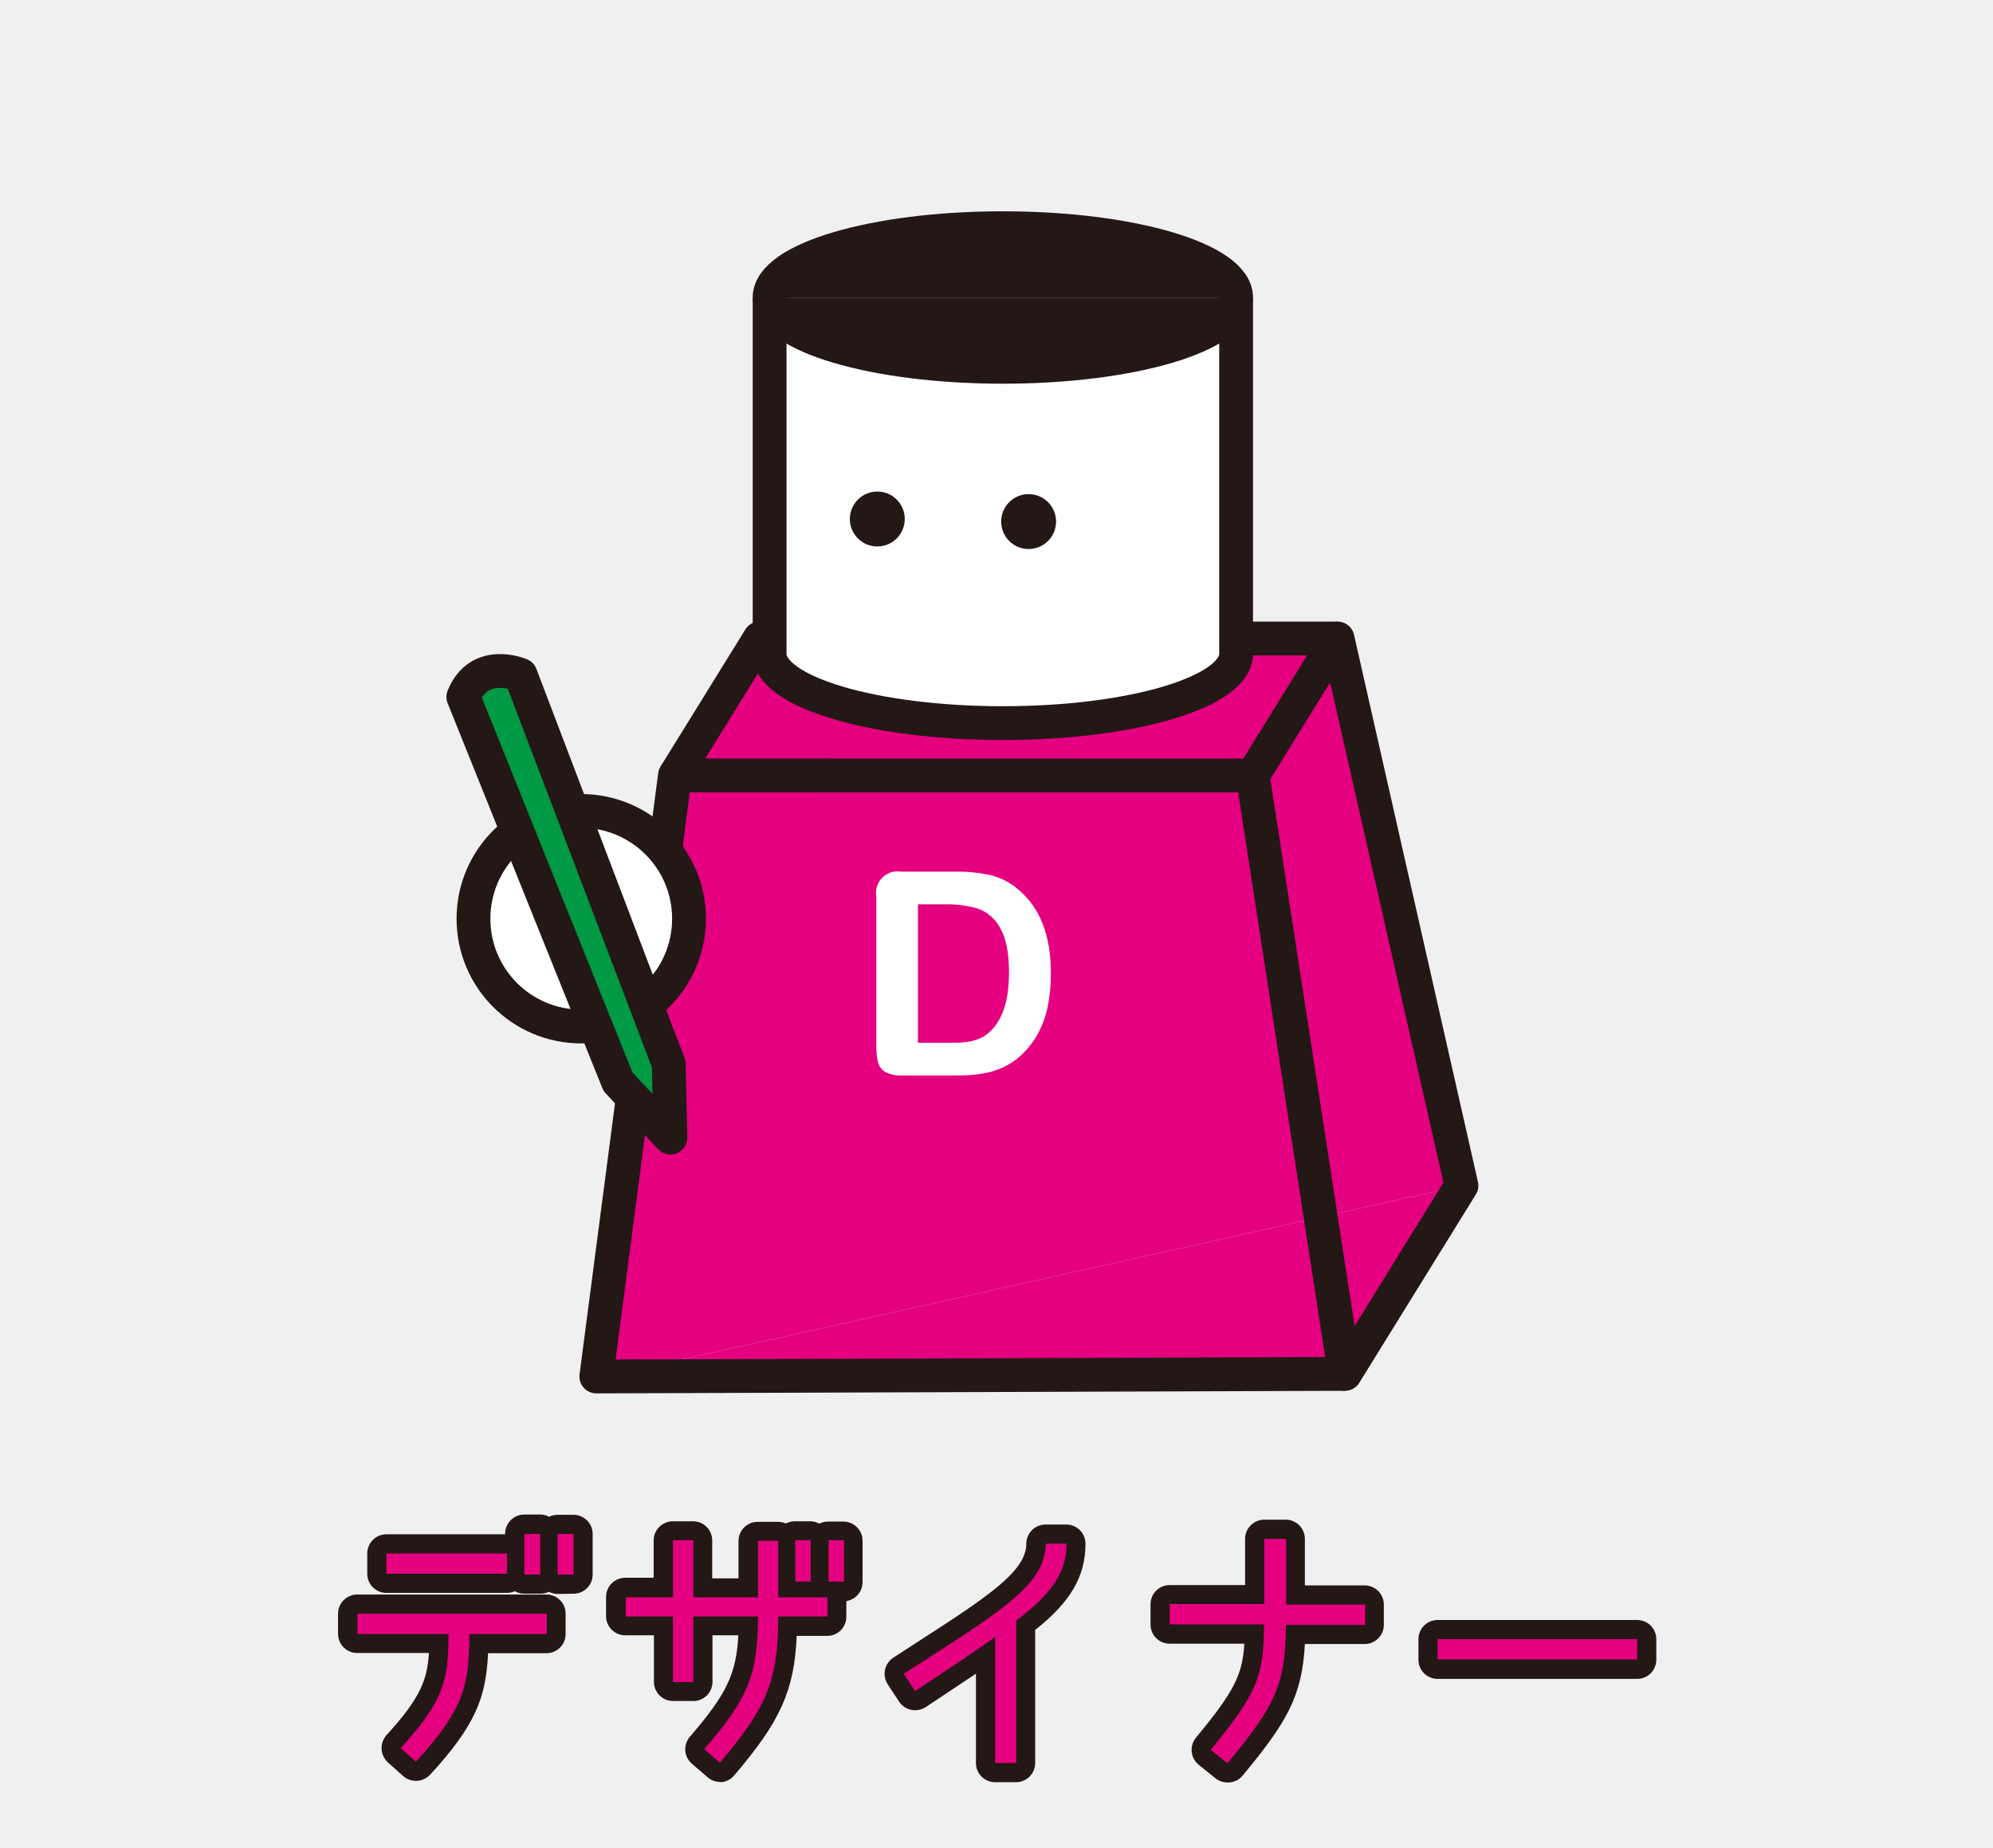
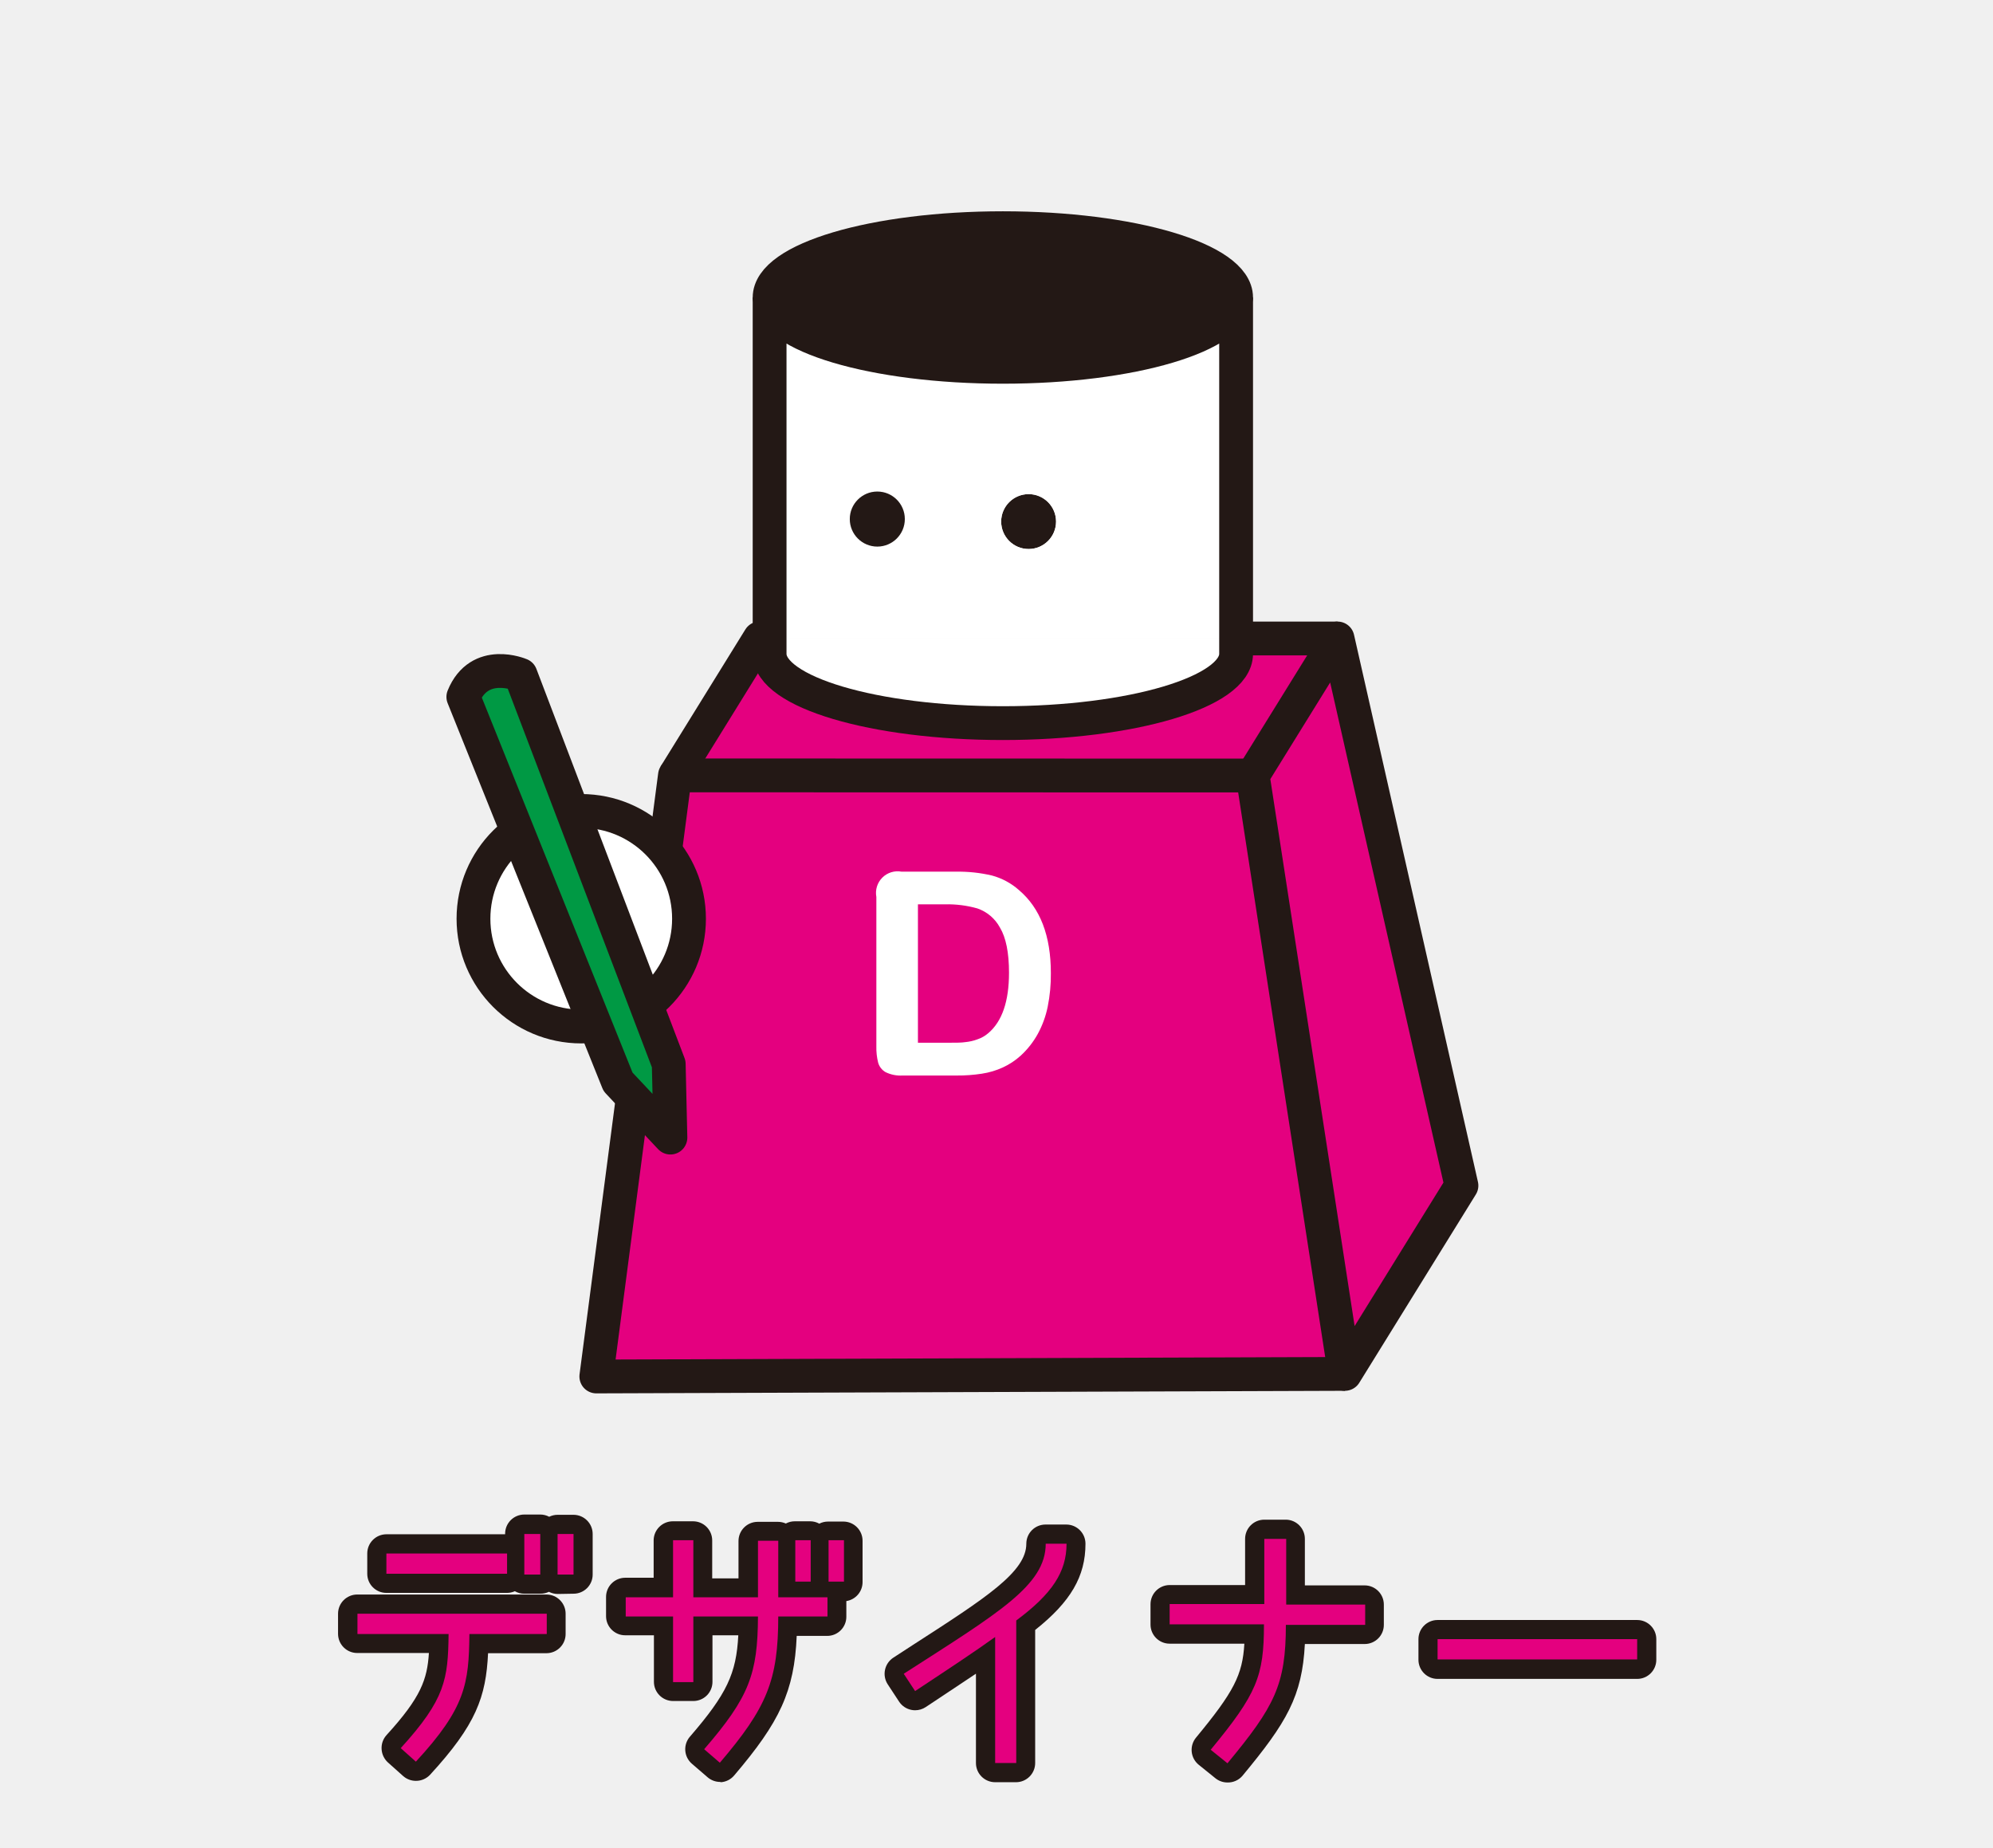
- <svg xmlns="http://www.w3.org/2000/svg" id="レイヤー_1" data-name="レイヤー 1" viewBox="0 0 294.78 273.24">
+ <svg xmlns="http://www.w3.org/2000/svg" viewBox="0 0 294.78 273.24">
  <defs>
-     <style>.cls-1{fill:#e4007f;}.cls-2,.cls-7{fill:#fff;}.cls-3{fill:#231815;}.cls-4,.cls-5,.cls-6{fill:none;}.cls-4,.cls-5,.cls-6,.cls-7,.cls-8{stroke:#231815;stroke-width:5px;}.cls-4,.cls-5,.cls-8{stroke-linejoin:round;}.cls-5{stroke-linecap:round;}.cls-6{stroke-miterlimit:10;}.cls-8{fill:#094;}</style>
+     <style>.cls-1{fill:#231815;}.cls-2{fill:#e4007f;}.cls-3,.cls-7{fill:#fff;}.cls-4,.cls-5,.cls-6{fill:none;}.cls-4,.cls-5,.cls-6,.cls-7,.cls-8{stroke:#231815;stroke-width:5px;}.cls-4,.cls-5,.cls-8{stroke-linejoin:round;}.cls-5{stroke-linecap:round;}.cls-6{stroke-miterlimit:10;}.cls-8{fill:#094;}</style>
  </defs>
-   <polygon class="cls-1" points="197.83 94.43 216.16 175.35 195.34 179.99 185.28 114.7 197.83 94.43" />
-   <polygon class="cls-1" points="216.16 175.35 198.92 203.2 195.34 179.99 216.16 175.35" />
-   <polygon class="cls-1" points="195.34 179.99 198.92 203.2 89.6 203.58 195.34 179.99" />
-   <path class="cls-1" d="M197.83,94.43,185.28,114.7l-85.45,0,12.54-20.27h1.46V96.7c0,5.66,15.44,10.25,34.5,10.25s34.5-4.59,34.5-10.25V94.43Z" />
-   <polygon class="cls-1" points="185.28 114.7 195.34 179.99 89.6 203.58 89.58 203.58 88.2 203.58 99.83 114.68 185.28 114.7" />
-   <path class="cls-2" d="M182.83,94.43V96.7c0,5.66-15.45,10.25-34.5,10.25s-34.5-4.59-34.5-10.25V94.41Z" />
-   <path class="cls-2" d="M182.83,44V94.43l-69,0V44c0,5.66,15.44,10.25,34.5,10.25S182.83,49.61,182.83,44ZM156.2,77.14a4.06,4.06,0,1,0-4.06,4.06A4.06,4.06,0,0,0,156.2,77.14Zm-22.37-.38a4.07,4.07,0,1,0-4.07,4.06A4.07,4.07,0,0,0,133.83,76.76Z" />
-   <path class="cls-3" d="M182.83,44h-69c0-5.66,15.44-10.25,34.5-10.25S182.83,38.29,182.83,44Z" />
-   <path class="cls-3" d="M113.83,44h69c0,5.66-15.45,10.25-34.5,10.25S113.83,49.61,113.83,44Z" />
-   <circle class="cls-3" cx="152.14" cy="77.14" r="4.06" />
-   <path class="cls-3" d="M129.76,72.7a4.06,4.06,0,1,1-4.06,4.06A4.07,4.07,0,0,1,129.76,72.7Z" />
-   <line class="cls-4" x1="182.83" y1="94.43" x2="197.83" y2="94.43" />
-   <polyline class="cls-4" points="99.83 114.68 112.37 94.41 113.83 94.41" />
-   <polyline class="cls-4" points="185.28 114.7 99.83 114.68 88.2 203.58 89.58 203.58 89.6 203.58 198.92 203.2" />
-   <polygon class="cls-4" points="197.83 94.43 185.28 114.7 195.34 179.99 198.92 203.2 216.16 175.35 197.83 94.43" />
-   <path class="cls-5" d="M182.83,44c0-5.66-15.45-10.25-34.5-10.25s-34.5,4.59-34.5,10.25" />
-   <path class="cls-6" d="M182.83,44c0,5.66-15.45,10.25-34.5,10.25s-34.5-4.59-34.5-10.25V96.7c0,5.66,15.44,10.25,34.5,10.25s34.5-4.59,34.5-10.25V44Z" />
-   <circle class="cls-7" cx="85.97" cy="135.88" r="15.94" />
-   <path class="cls-8" d="M68.53,103.07,91.41,160l7.75,8.25-.25-10.88L77,99.82S70.91,97.2,68.53,103.07Z" />
-   <path class="cls-2" d="M133.4,128.92h8a21.61,21.61,0,0,1,5.32.57,9.89,9.89,0,0,1,4,2.16q4.71,4,4.71,12.26a23.81,23.81,0,0,1-.47,5,14.45,14.45,0,0,1-1.46,4,12.63,12.63,0,0,1-2.53,3.22,10.41,10.41,0,0,1-2.65,1.75,11.61,11.61,0,0,1-3.1.92,23.31,23.31,0,0,1-3.73.27h-8a5.05,5.05,0,0,1-2.51-.5,2.36,2.36,0,0,1-1.1-1.42,9.07,9.07,0,0,1-.26-2.38V132.66a3.2,3.2,0,0,1,3.74-3.74Zm2.37,4.83v20.47h4.63c1,0,1.81,0,2.38-.09a7.09,7.09,0,0,0,1.79-.41,4.81,4.81,0,0,0,1.61-.92q3.06-2.6,3.06-8.93,0-4.45-1.34-6.68a6,6,0,0,0-3.33-2.83,16.13,16.13,0,0,0-4.77-.61Z" />
-   <path class="cls-3" d="M61.51,263.39a2.85,2.85,0,0,1-1.89-.72l-2.24-2a2.88,2.88,0,0,1-.94-2,2.84,2.84,0,0,1,.74-2.06c5.1-5.59,6-8.21,6.26-12.13H52.87A2.84,2.84,0,0,1,50,241.67v-3a2.84,2.84,0,0,1,2.83-2.84h28a2.84,2.84,0,0,1,2.83,2.84v3a2.84,2.84,0,0,1-2.83,2.84H72.19c-.31,6.46-1.76,10.57-8.6,18A2.85,2.85,0,0,1,61.51,263.39Zm21-27.64a2.89,2.89,0,0,1-1.32-.32,2.89,2.89,0,0,1-1.24.28H77.55a2.76,2.76,0,0,1-1.4-.37,2.81,2.81,0,0,1-1.16.25H57.15a2.83,2.83,0,0,1-2.83-2.83v-3a2.84,2.84,0,0,1,2.83-2.84H74.71v-.08A2.84,2.84,0,0,1,77.55,224h2.36a2.84,2.84,0,0,1,1.32.33,2.83,2.83,0,0,1,1.24-.29h2.36a2.84,2.84,0,0,1,2.83,2.84v6a2.83,2.83,0,0,1-2.83,2.83Z" />
-   <path class="cls-1" d="M61.51,260.55l-2.24-2c6.6-7.24,7-10.2,7.08-16.88H52.87v-3h28v3H69.43C69.35,249,68.87,252.59,61.51,260.55Zm-4.36-27.79v-3H75v3Zm22.76.12H77.55v-6h2.36Zm4.92,0H82.47v-6h2.36Z" />
-   <path class="cls-3" d="M106.51,263.55a2.86,2.86,0,0,1-1.85-.69l-2.32-2a2.83,2.83,0,0,1-.3-4c5.48-6.34,6.87-9.35,7.16-15h-3.82v6.88a2.83,2.83,0,0,1-2.83,2.84h-3a2.84,2.84,0,0,1-2.83-2.84v-6.88H92.47a2.83,2.83,0,0,1-2.83-2.83v-2.84a2.84,2.84,0,0,1,2.83-2.84h4.21v-5.6A2.84,2.84,0,0,1,99.51,225h3a2.83,2.83,0,0,1,2.83,2.84v5.6h3.89v-5.52a2.84,2.84,0,0,1,2.84-2.84h3a2.84,2.84,0,0,1,1.16.25,2.78,2.78,0,0,1,1.32-.33h2.28a2.8,2.8,0,0,1,1.35.35,2.82,2.82,0,0,1,1.29-.31h2.28a2.84,2.84,0,0,1,2.83,2.84V234a2.84,2.84,0,0,1-2.4,2.8v2.32a2.83,2.83,0,0,1-2.83,2.83h-4.51c-.35,8.2-2.51,12.73-9.25,20.64a2.83,2.83,0,0,1-1.94,1Z" />
-   <path class="cls-1" d="M112.11,239.08h-9.56v9.71h-3v-9.71h-7v-2.84h7V227.8h3v8.44h9.56v-8.36h3v8.36h7.28v2.84h-7.28c0,9.43-1.68,13.47-8.64,21.63l-2.32-2C110.83,251,112.07,247.55,112.11,239.08Zm7.8-5.16h-2.28V227.8h2.28Zm4.92,0h-2.28v-6.12h2.28Z" />
-   <path class="cls-3" d="M147.19,263.59a2.84,2.84,0,0,1-2.84-2.84V247.54c-1.56,1.05-3.31,2.21-5.32,3.54l-2.11,1.4a2.86,2.86,0,0,1-1.57.47,2.76,2.76,0,0,1-.57-.06,2.84,2.84,0,0,1-1.8-1.22l-1.68-2.56a2.85,2.85,0,0,1,.83-3.94l3-1.95c10.75-6.93,16.67-10.75,16.67-14.9a2.84,2.84,0,0,1,2.84-2.84h3.08a2.84,2.84,0,0,1,2.83,2.84c0,4.81-2.17,8.57-7.44,12.75v19.68a2.84,2.84,0,0,1-2.83,2.84Z" />
-   <path class="cls-1" d="M150.31,239.67v21.08h-3.12V242.11c-3,2.16-6.52,4.48-11.84,8l-1.68-2.56c14-9,21-13.07,21-19.23h3.08C157.75,232.48,155.63,235.72,150.31,239.67Z" />
-   <path class="cls-3" d="M181.55,263.63a2.83,2.83,0,0,1-1.76-.61l-2.48-2a2.84,2.84,0,0,1-.43-4c5.62-6.8,6.9-9.29,7.17-13.92H173a2.83,2.83,0,0,1-2.83-2.83v-3a2.84,2.84,0,0,1,2.83-2.84h11.16V227.6a2.84,2.84,0,0,1,2.84-2.84h3.24A2.84,2.84,0,0,1,193,227.6v6.88h8.85a2.84,2.84,0,0,1,2.83,2.84v3a2.83,2.83,0,0,1-2.83,2.83H193c-.4,7.73-2.67,11.58-9.23,19.49A2.82,2.82,0,0,1,181.55,263.63Z" />
-   <path class="cls-1" d="M181.55,260.79l-2.48-2c6.84-8.28,7.88-10.88,7.88-18.55H173v-3h14V227.6h3.24v9.72h11.68v3H190.19C190.19,249.19,188.51,252.39,181.55,260.79Z" />
-   <rect class="cls-3" x="209.8" y="239.6" width="35.18" height="8.71" rx="2.83" ry="2.83" />
-   <path class="cls-1" d="M212.63,242.43h29.52v3H212.63Z" />
+   <g id="レイヤー_1" data-name="レイヤー 1">
+     <ellipse class="cls-1" cx="148.33" cy="43.95" rx="34.5" ry="10.25" />
+     <polygon class="cls-2" points="185.28 114.7 198.92 203.2 88.2 203.58 99.83 114.68 185.28 114.7" />
+     <polygon class="cls-2" points="216.16 175.35 198.92 203.2 185.28 114.7 197.83 94.43 216.16 175.35" />
+     <path class="cls-2" d="M197.83,94.43,185.28,114.7l-85.45,0,12.54-20.27h1.46V96.7c0,5.66,15.44,10.25,34.5,10.25s34.5-4.59,34.5-10.25V94.43Z" />
+     <path class="cls-3" d="M182.83,94.43V96.7c0,5.66-15.45,10.25-34.5,10.25s-34.5-4.59-34.5-10.25V94.41Z" />
+     <circle class="cls-1" cx="152.14" cy="77.14" r="4.06" />
+     <path class="cls-3" d="M129.76,80.83a4.07,4.07,0,1,0-4.06-4.07A4.07,4.07,0,0,0,129.76,80.83ZM182.83,44V94.43l-69,0V44c0,5.66,15.44,10.25,34.5,10.25S182.83,49.61,182.83,44ZM156.2,77.14a4.06,4.06,0,1,0-4.06,4.06A4.06,4.06,0,0,0,156.2,77.14Z" />
+     <path class="cls-1" d="M133.83,76.76a4.07,4.07,0,1,1-4.07-4.06A4.07,4.07,0,0,1,133.83,76.76Z" />
+     <line class="cls-4" x1="182.83" y1="94.43" x2="197.83" y2="94.43" />
+     <polyline class="cls-4" points="99.83 114.68 112.37 94.41 113.83 94.41" />
+     <polyline class="cls-4" points="185.28 114.7 99.83 114.68 88.2 203.58 198.92 203.2" />
+     <polygon class="cls-4" points="197.83 94.43 185.28 114.7 198.92 203.2 216.16 175.35 197.83 94.43" />
+     <path class="cls-5" d="M182.83,44c0-5.66-15.45-10.25-34.5-10.25s-34.5,4.59-34.5,10.25" />
+     <path class="cls-6" d="M182.83,44c0,5.66-15.45,10.25-34.5,10.25s-34.5-4.59-34.5-10.25V96.7c0,5.66,15.44,10.25,34.5,10.25s34.5-4.59,34.5-10.25V44Z" />
+     <circle class="cls-7" cx="85.97" cy="135.88" r="15.94" />
+     <path class="cls-8" d="M68.53,103.07,91.41,160l7.75,8.25-.25-10.88L77,99.82S70.91,97.2,68.53,103.07Z" />
+     <path class="cls-3" d="M133.4,128.92h8a21.61,21.61,0,0,1,5.32.57,9.89,9.89,0,0,1,4,2.16q4.71,4,4.71,12.26a23.81,23.81,0,0,1-.47,5,14.45,14.45,0,0,1-1.46,4,12.63,12.63,0,0,1-2.53,3.22,10.41,10.41,0,0,1-2.65,1.75,11.61,11.61,0,0,1-3.1.92,23.31,23.31,0,0,1-3.73.27h-8a5.05,5.05,0,0,1-2.51-.5,2.36,2.36,0,0,1-1.1-1.42,9.07,9.07,0,0,1-.26-2.38V132.66a3.2,3.2,0,0,1,3.74-3.74Zm2.37,4.83v20.47h4.63c1,0,1.81,0,2.38-.09a7.09,7.09,0,0,0,1.79-.41,4.81,4.81,0,0,0,1.61-.92q3.06-2.6,3.06-8.93,0-4.45-1.34-6.68a6,6,0,0,0-3.33-2.83,16.13,16.13,0,0,0-4.77-.61Z" />
+     <path class="cls-1" d="M61.51,263.39a2.85,2.85,0,0,1-1.89-.72l-2.24-2a2.88,2.88,0,0,1-.94-2,2.84,2.84,0,0,1,.74-2.06c5.1-5.59,6-8.21,6.26-12.13H52.87A2.84,2.84,0,0,1,50,241.67v-3a2.84,2.84,0,0,1,2.83-2.84h28a2.84,2.84,0,0,1,2.83,2.84v3a2.84,2.84,0,0,1-2.83,2.84H72.19c-.31,6.46-1.76,10.57-8.6,18A2.85,2.85,0,0,1,61.51,263.39Zm21-27.64a2.89,2.89,0,0,1-1.32-.32,2.89,2.89,0,0,1-1.24.28H77.55a2.76,2.76,0,0,1-1.4-.37,2.81,2.81,0,0,1-1.16.25H57.15a2.83,2.83,0,0,1-2.83-2.83v-3a2.84,2.84,0,0,1,2.83-2.84H74.71v-.08A2.84,2.84,0,0,1,77.55,224h2.36a2.84,2.84,0,0,1,1.32.33,2.83,2.83,0,0,1,1.24-.29h2.36a2.84,2.84,0,0,1,2.83,2.84v6a2.83,2.83,0,0,1-2.83,2.83Z" />
+     <path class="cls-2" d="M61.51,260.55l-2.24-2c6.6-7.24,7-10.2,7.08-16.88H52.87v-3h28v3H69.43C69.35,249,68.87,252.59,61.51,260.55Zm-4.36-27.79v-3H75v3Zm22.76.12H77.55v-6h2.36Zm4.92,0H82.47v-6h2.36Z" />
+     <path class="cls-1" d="M106.51,263.55a2.86,2.86,0,0,1-1.85-.69l-2.32-2a2.83,2.83,0,0,1-.3-4c5.48-6.34,6.87-9.35,7.16-15h-3.82v6.88a2.83,2.83,0,0,1-2.83,2.84h-3a2.84,2.84,0,0,1-2.83-2.84v-6.88H92.47a2.83,2.83,0,0,1-2.83-2.83v-2.84a2.84,2.84,0,0,1,2.83-2.84h4.21v-5.6A2.84,2.84,0,0,1,99.51,225h3a2.83,2.83,0,0,1,2.83,2.84v5.6h3.89v-5.52a2.84,2.84,0,0,1,2.84-2.84h3a2.84,2.84,0,0,1,1.16.25,2.78,2.78,0,0,1,1.32-.33h2.28a2.8,2.8,0,0,1,1.35.35,2.82,2.82,0,0,1,1.29-.31h2.28a2.84,2.84,0,0,1,2.83,2.84V234a2.84,2.84,0,0,1-2.4,2.8v2.32a2.83,2.83,0,0,1-2.83,2.83h-4.51c-.35,8.2-2.51,12.73-9.25,20.64a2.83,2.83,0,0,1-1.94,1Z" />
+     <path class="cls-2" d="M112.11,239.08h-9.56v9.71h-3v-9.71h-7v-2.84h7V227.8h3v8.44h9.56v-8.36h3v8.36h7.28v2.84h-7.28c0,9.43-1.68,13.47-8.64,21.63l-2.32-2C110.83,251,112.07,247.55,112.11,239.08Zm7.8-5.16h-2.28V227.8h2.28Zm4.92,0h-2.28v-6.12h2.28Z" />
+     <path class="cls-1" d="M147.19,263.59a2.84,2.84,0,0,1-2.84-2.84V247.54c-1.56,1.05-3.31,2.21-5.32,3.54l-2.11,1.4a2.86,2.86,0,0,1-1.57.47,2.76,2.76,0,0,1-.57-.06,2.84,2.84,0,0,1-1.8-1.22l-1.68-2.56a2.85,2.85,0,0,1,.83-3.94l3-1.95c10.75-6.93,16.67-10.75,16.67-14.9a2.84,2.84,0,0,1,2.84-2.84h3.08a2.84,2.84,0,0,1,2.83,2.84c0,4.81-2.17,8.57-7.44,12.75v19.68a2.84,2.84,0,0,1-2.83,2.84Z" />
+     <path class="cls-2" d="M150.31,239.67v21.08h-3.12V242.11c-3,2.16-6.52,4.48-11.84,8l-1.68-2.56c14-9,21-13.07,21-19.23h3.08C157.75,232.48,155.63,235.72,150.31,239.67Z" />
+     <path class="cls-1" d="M181.55,263.63a2.83,2.83,0,0,1-1.76-.61l-2.48-2a2.84,2.84,0,0,1-.43-4c5.62-6.8,6.9-9.29,7.17-13.92H173a2.83,2.83,0,0,1-2.83-2.83v-3a2.84,2.84,0,0,1,2.83-2.84h11.16V227.6a2.84,2.84,0,0,1,2.84-2.84h3.24A2.84,2.84,0,0,1,193,227.6v6.88h8.85a2.84,2.84,0,0,1,2.83,2.84v3a2.83,2.83,0,0,1-2.83,2.83H193c-.4,7.73-2.67,11.58-9.23,19.49A2.82,2.82,0,0,1,181.55,263.63Z" />
+     <path class="cls-2" d="M181.55,260.79l-2.48-2c6.84-8.28,7.88-10.88,7.88-18.55H173v-3h14V227.6h3.24v9.72h11.68v3H190.19C190.19,249.19,188.51,252.39,181.55,260.79Z" />
+     <rect class="cls-1" x="209.8" y="239.6" width="35.18" height="8.71" rx="2.83" ry="2.83" />
+     <path class="cls-2" d="M212.63,242.43h29.52v3H212.63Z" />
+   </g>
</svg>
